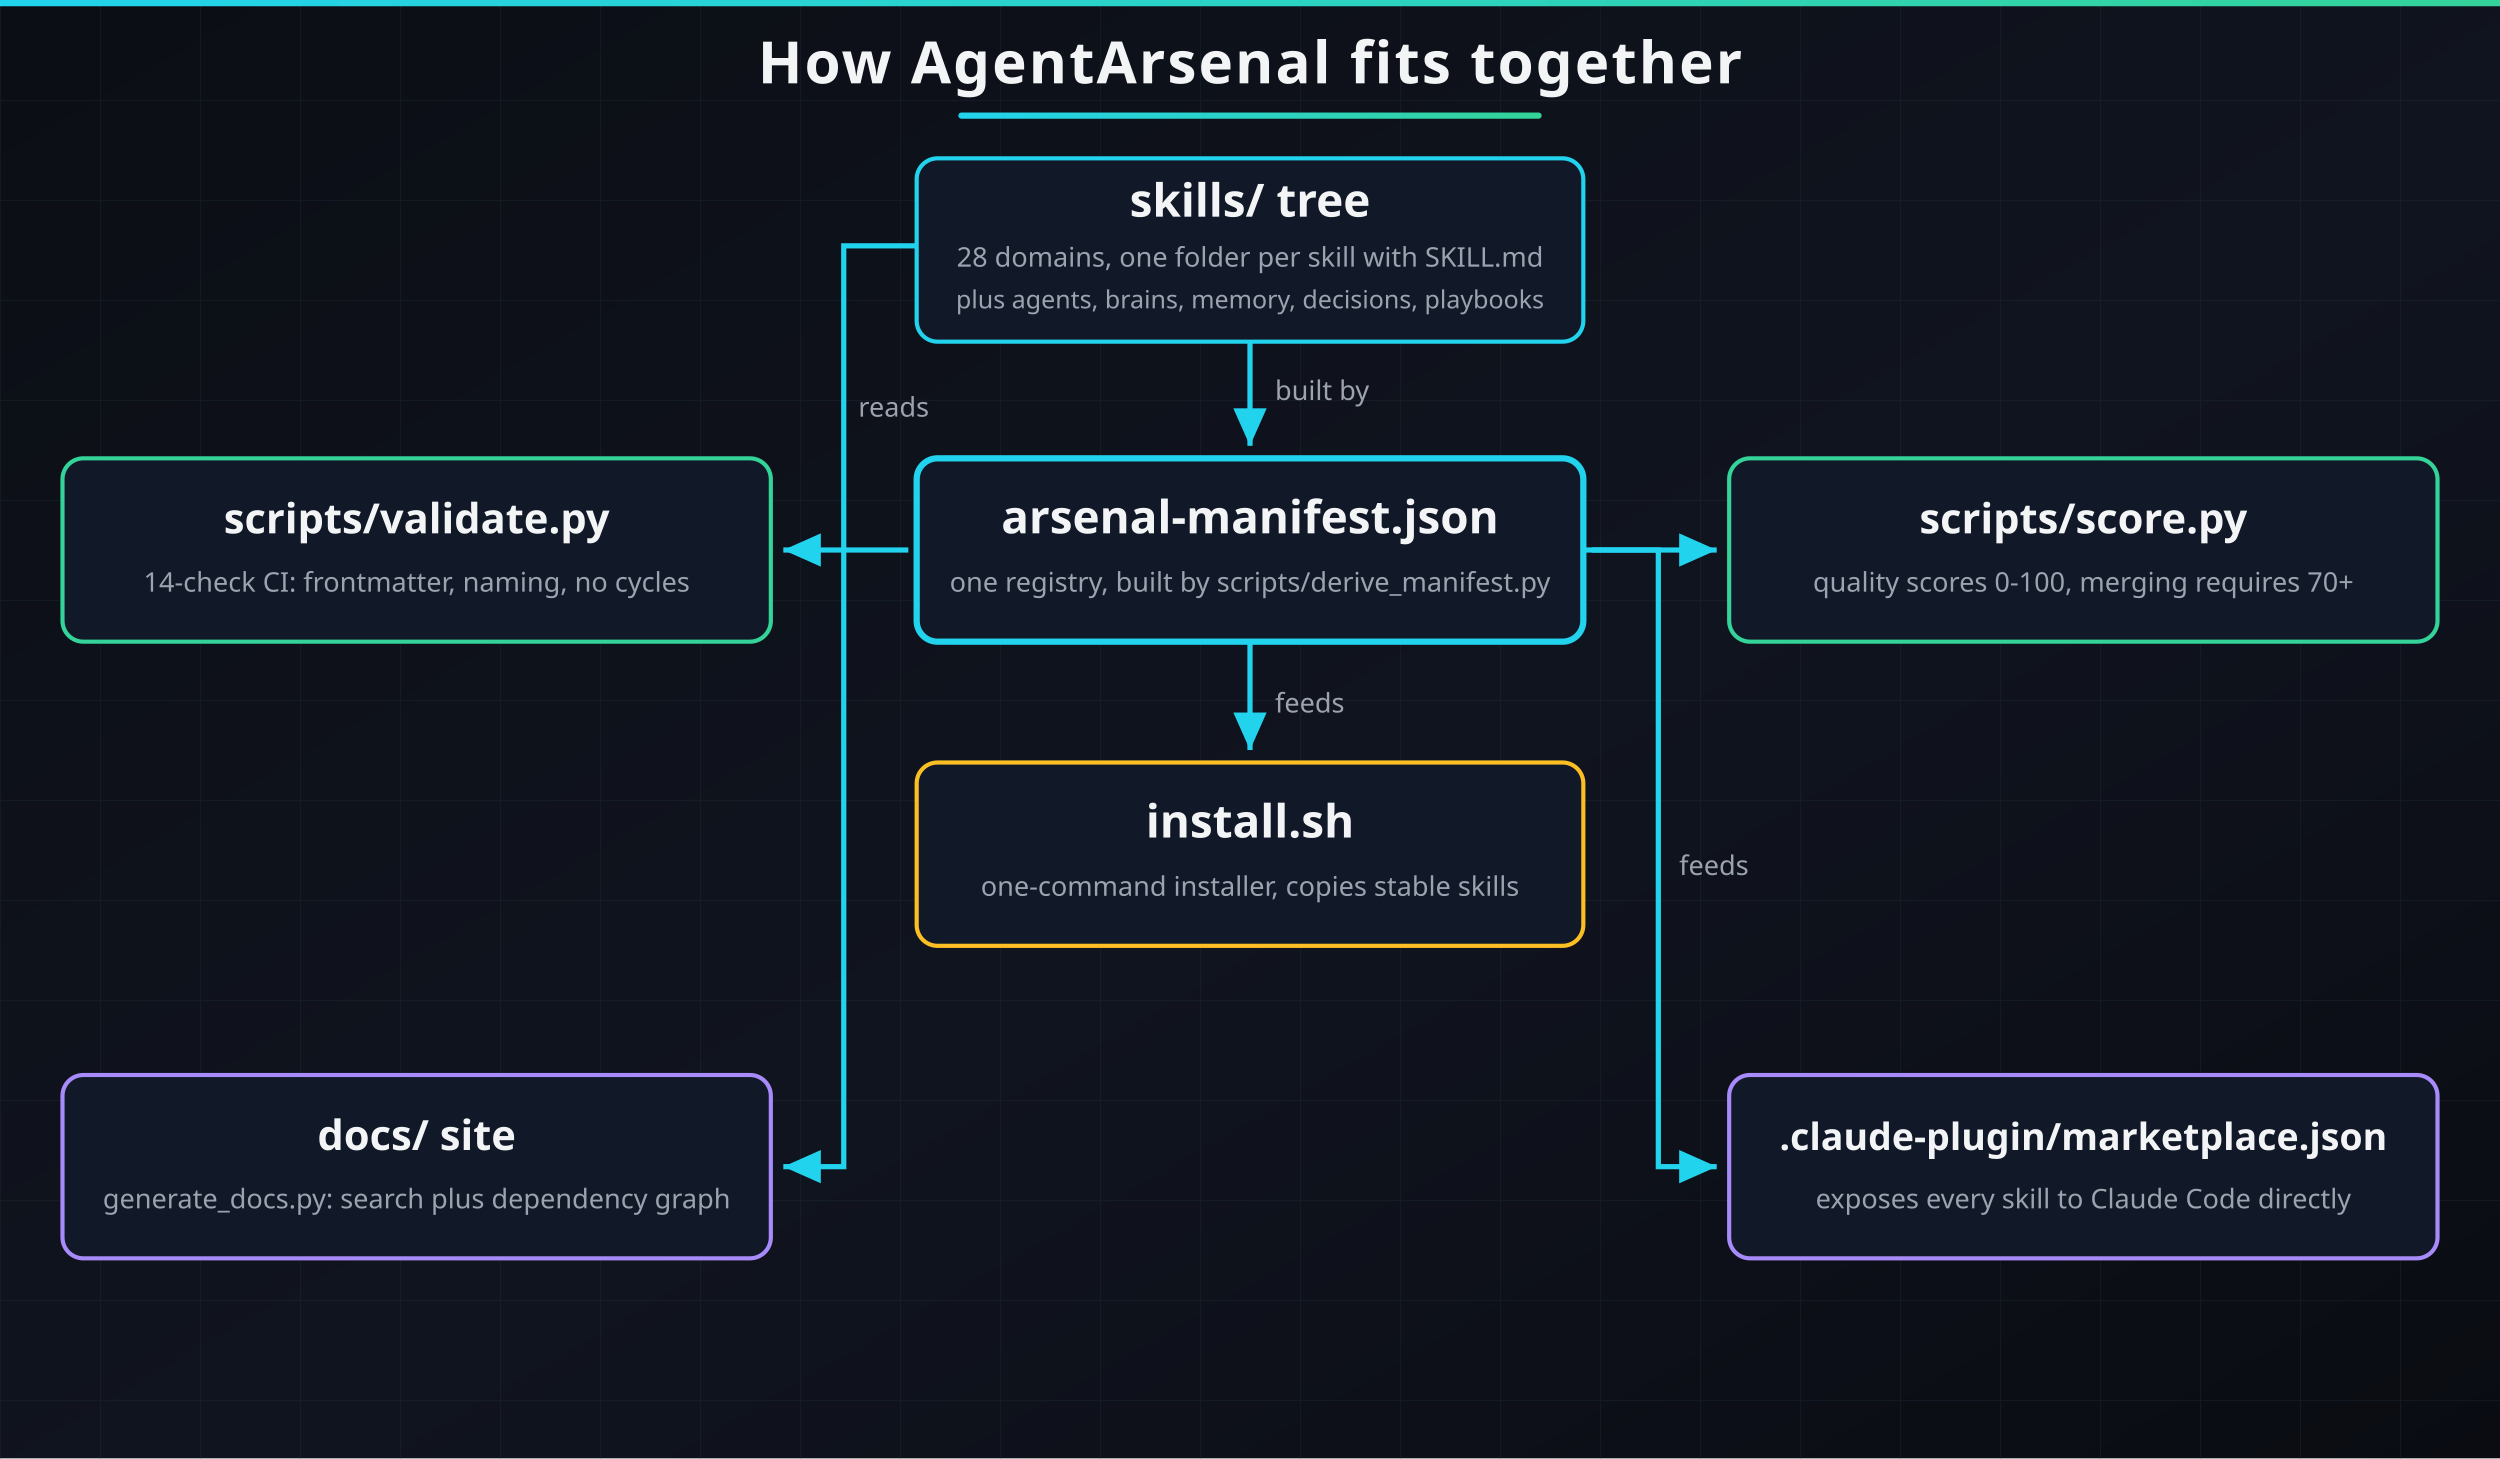
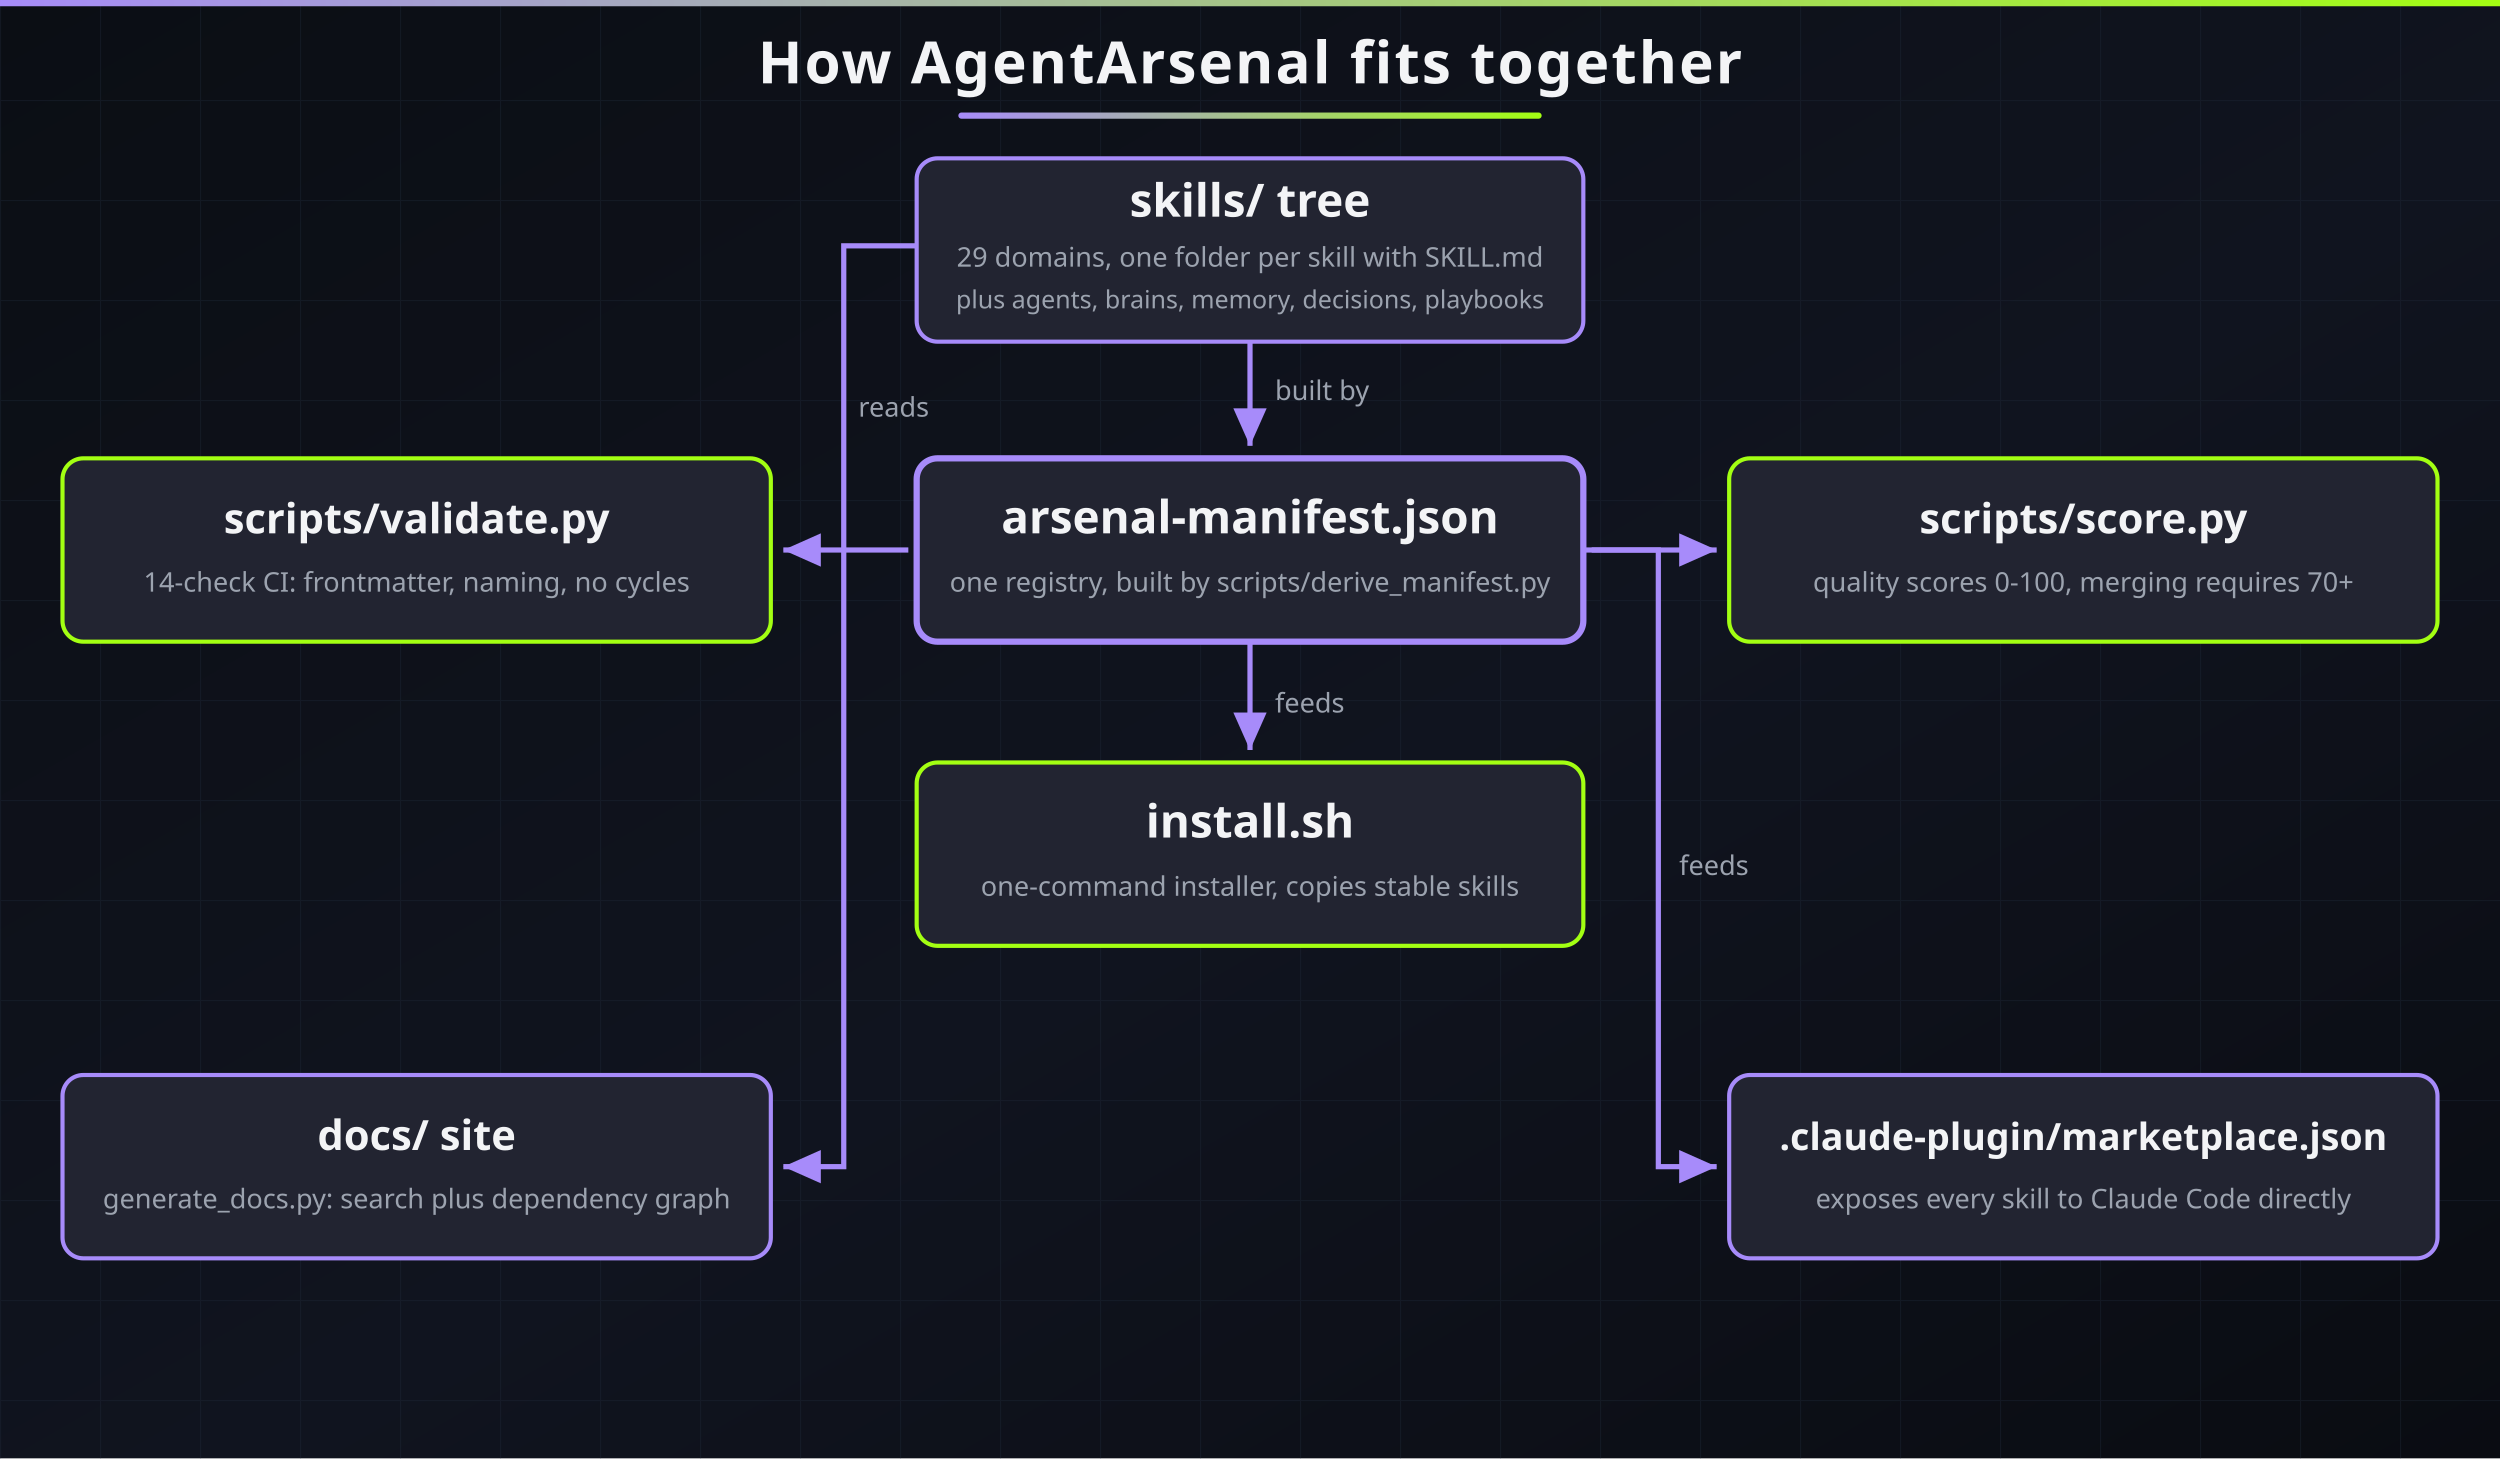
<svg xmlns="http://www.w3.org/2000/svg" viewBox="0 0 1200 700" font-family="sans-serif" role="img" aria-label="AgentArsenal architecture diagram">
  <defs>
    <linearGradient id="abg" x1="0" y1="0" x2="1" y2="1">
      <stop offset="0" stop-color="#0b0e14" />
      <stop offset="0.55" stop-color="#10141f" />
      <stop offset="1" stop-color="#0a0c12" />
    </linearGradient>
    <linearGradient id="aaccent" x1="0" y1="0" x2="1" y2="0">
-       <stop offset="0" stop-color="#22d3ee" />
-       <stop offset="1" stop-color="#34d399" />
+       <stop offset="0" stop-color="#A78BFA" />
+       <stop offset="1" stop-color="#A3FF12" />
    </linearGradient>
    <pattern id="agrid" width="48" height="48" patternUnits="userSpaceOnUse">
      <path d="M 48 0 L 0 0 0 48" fill="none" stroke="#1f2937" stroke-width="1" opacity="0.4" />
    </pattern>
    <marker id="ahead" viewBox="0 0 10 10" refX="9" refY="5" markerWidth="8" markerHeight="8" orient="auto-start-reverse">
-       <path d="M 0 1 L 9 5 L 0 9 z" fill="#22d3ee" />
+       <path d="M 0 1 L 9 5 L 0 9 z" fill="#A78BFA" />
    </marker>
  </defs>
  <rect width="1200" height="700" fill="url(#abg)" />
  <rect width="1200" height="700" fill="url(#agrid)" />
  <text x="600" y="40" text-anchor="middle" fill="#f3f4f6" font-size="28" font-weight="800" letter-spacing="1">How AgentArsenal fits together</text>
  <rect x="460" y="54" width="280" height="3" rx="1.5" fill="url(#aaccent)" />
-   <g stroke="#22d3ee" stroke-width="2" fill="#111827">
+   <g stroke="#A78BFA" stroke-width="2" fill="#222431">
    <rect x="440" y="76" width="320" height="88" rx="10" />
    <rect x="440" y="220" width="320" height="88" rx="10" stroke-width="3" />
-     <rect x="30" y="220" width="340" height="88" rx="10" stroke="#34d399" />
-     <rect x="830" y="220" width="340" height="88" rx="10" stroke="#34d399" />
-     <rect x="440" y="366" width="320" height="88" rx="10" stroke="#fbbf24" />
+     <rect x="30" y="220" width="340" height="88" rx="10" stroke="#A3FF12" />
+     <rect x="830" y="220" width="340" height="88" rx="10" stroke="#A3FF12" />
+     <rect x="440" y="366" width="320" height="88" rx="10" stroke="#A3FF12" />
    <rect x="30" y="516" width="340" height="88" rx="10" stroke="#a78bfa" />
    <rect x="830" y="516" width="340" height="88" rx="10" stroke="#a78bfa" />
  </g>
-   <g fill="none" stroke="#22d3ee" stroke-width="2.5" marker-end="url(#ahead)">
+   <g fill="none" stroke="#A78BFA" stroke-width="2.5" marker-end="url(#ahead)">
    <path d="M 600 164 L 600 214" />
    <path d="M 600 308 L 600 360" />
    <path d="M 436 264 L 376 264" />
    <path d="M 764 264 L 824 264" />
    <path d="M 440 118 L 405 118 L 405 560 L 376 560" />
    <path d="M 760 264 L 796 264 L 796 560 L 824 560" />
  </g>
  <g fill="#9ca3af" font-size="13">
    <text x="612" y="192">built by</text>
    <text x="612" y="342">feeds</text>
    <text x="412" y="200">reads</text>
    <text x="806" y="420">feeds</text>
  </g>
  <g text-anchor="middle">
    <text x="600" y="104" fill="#f3f4f6" font-size="22" font-weight="700">skills/ tree</text>
-     <text x="600" y="128" fill="#9ca3af" font-size="13">28 domains, one folder per skill with SKILL.md</text>
+     <text x="600" y="128" fill="#9ca3af" font-size="13">29 domains, one folder per skill with SKILL.md</text>
    <text x="600" y="148" fill="#9ca3af" font-size="12">plus agents, brains, memory, decisions, playbooks</text>
    <text x="600" y="256" fill="#f3f4f6" font-size="22" font-weight="700">arsenal-manifest.json</text>
    <text x="600" y="284" fill="#9ca3af" font-size="13">one registry, built by scripts/derive_manifest.py</text>
    <text x="200" y="256" fill="#f3f4f6" font-size="20" font-weight="700">scripts/validate.py</text>
    <text x="200" y="284" fill="#9ca3af" font-size="13">14-check CI: frontmatter, naming, no cycles</text>
    <text x="1000" y="256" fill="#f3f4f6" font-size="20" font-weight="700">scripts/score.py</text>
    <text x="1000" y="284" fill="#9ca3af" font-size="13">quality scores 0-100, merging requires 70+</text>
    <text x="600" y="402" fill="#f3f4f6" font-size="22" font-weight="700">install.sh</text>
    <text x="600" y="430" fill="#9ca3af" font-size="13">one-command installer, copies stable skills</text>
    <text x="200" y="552" fill="#f3f4f6" font-size="20" font-weight="700">docs/ site</text>
    <text x="200" y="580" fill="#9ca3af" font-size="13">generate_docs.py: search plus dependency graph</text>
    <text x="1000" y="552" fill="#f3f4f6" font-size="18" font-weight="700">.claude-plugin/marketplace.json</text>
    <text x="1000" y="580" fill="#9ca3af" font-size="13">exposes every skill to Claude Code directly</text>
  </g>
  <rect width="1200" height="3" fill="url(#aaccent)" />
</svg>
